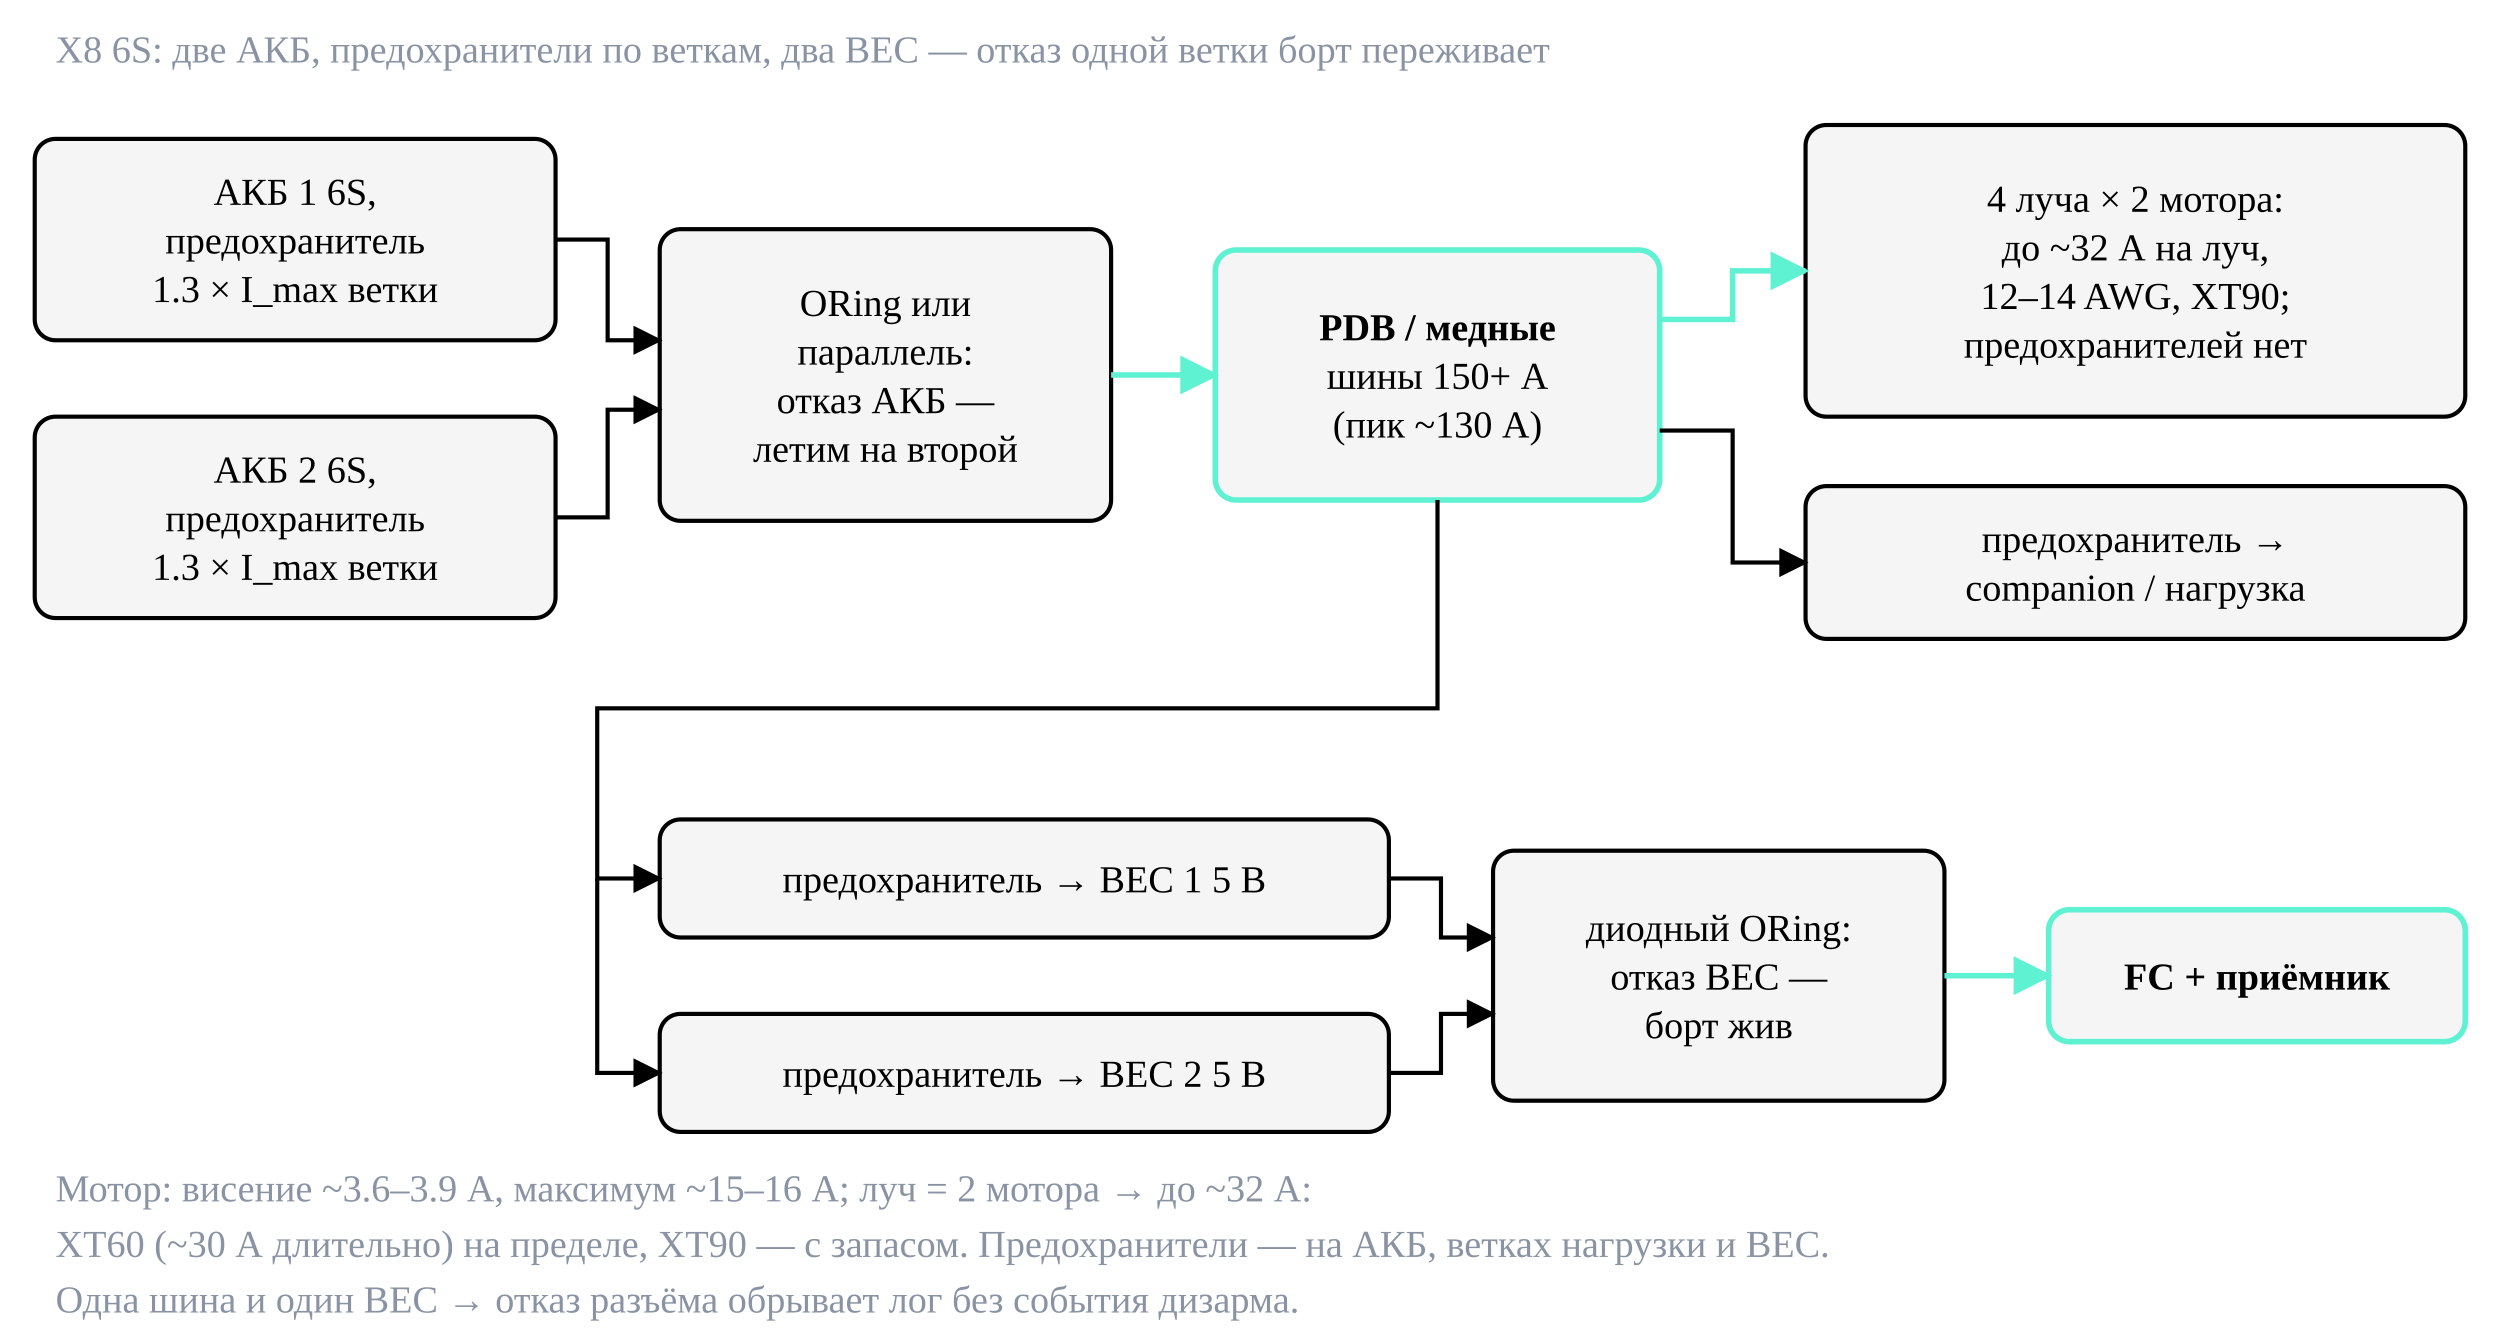
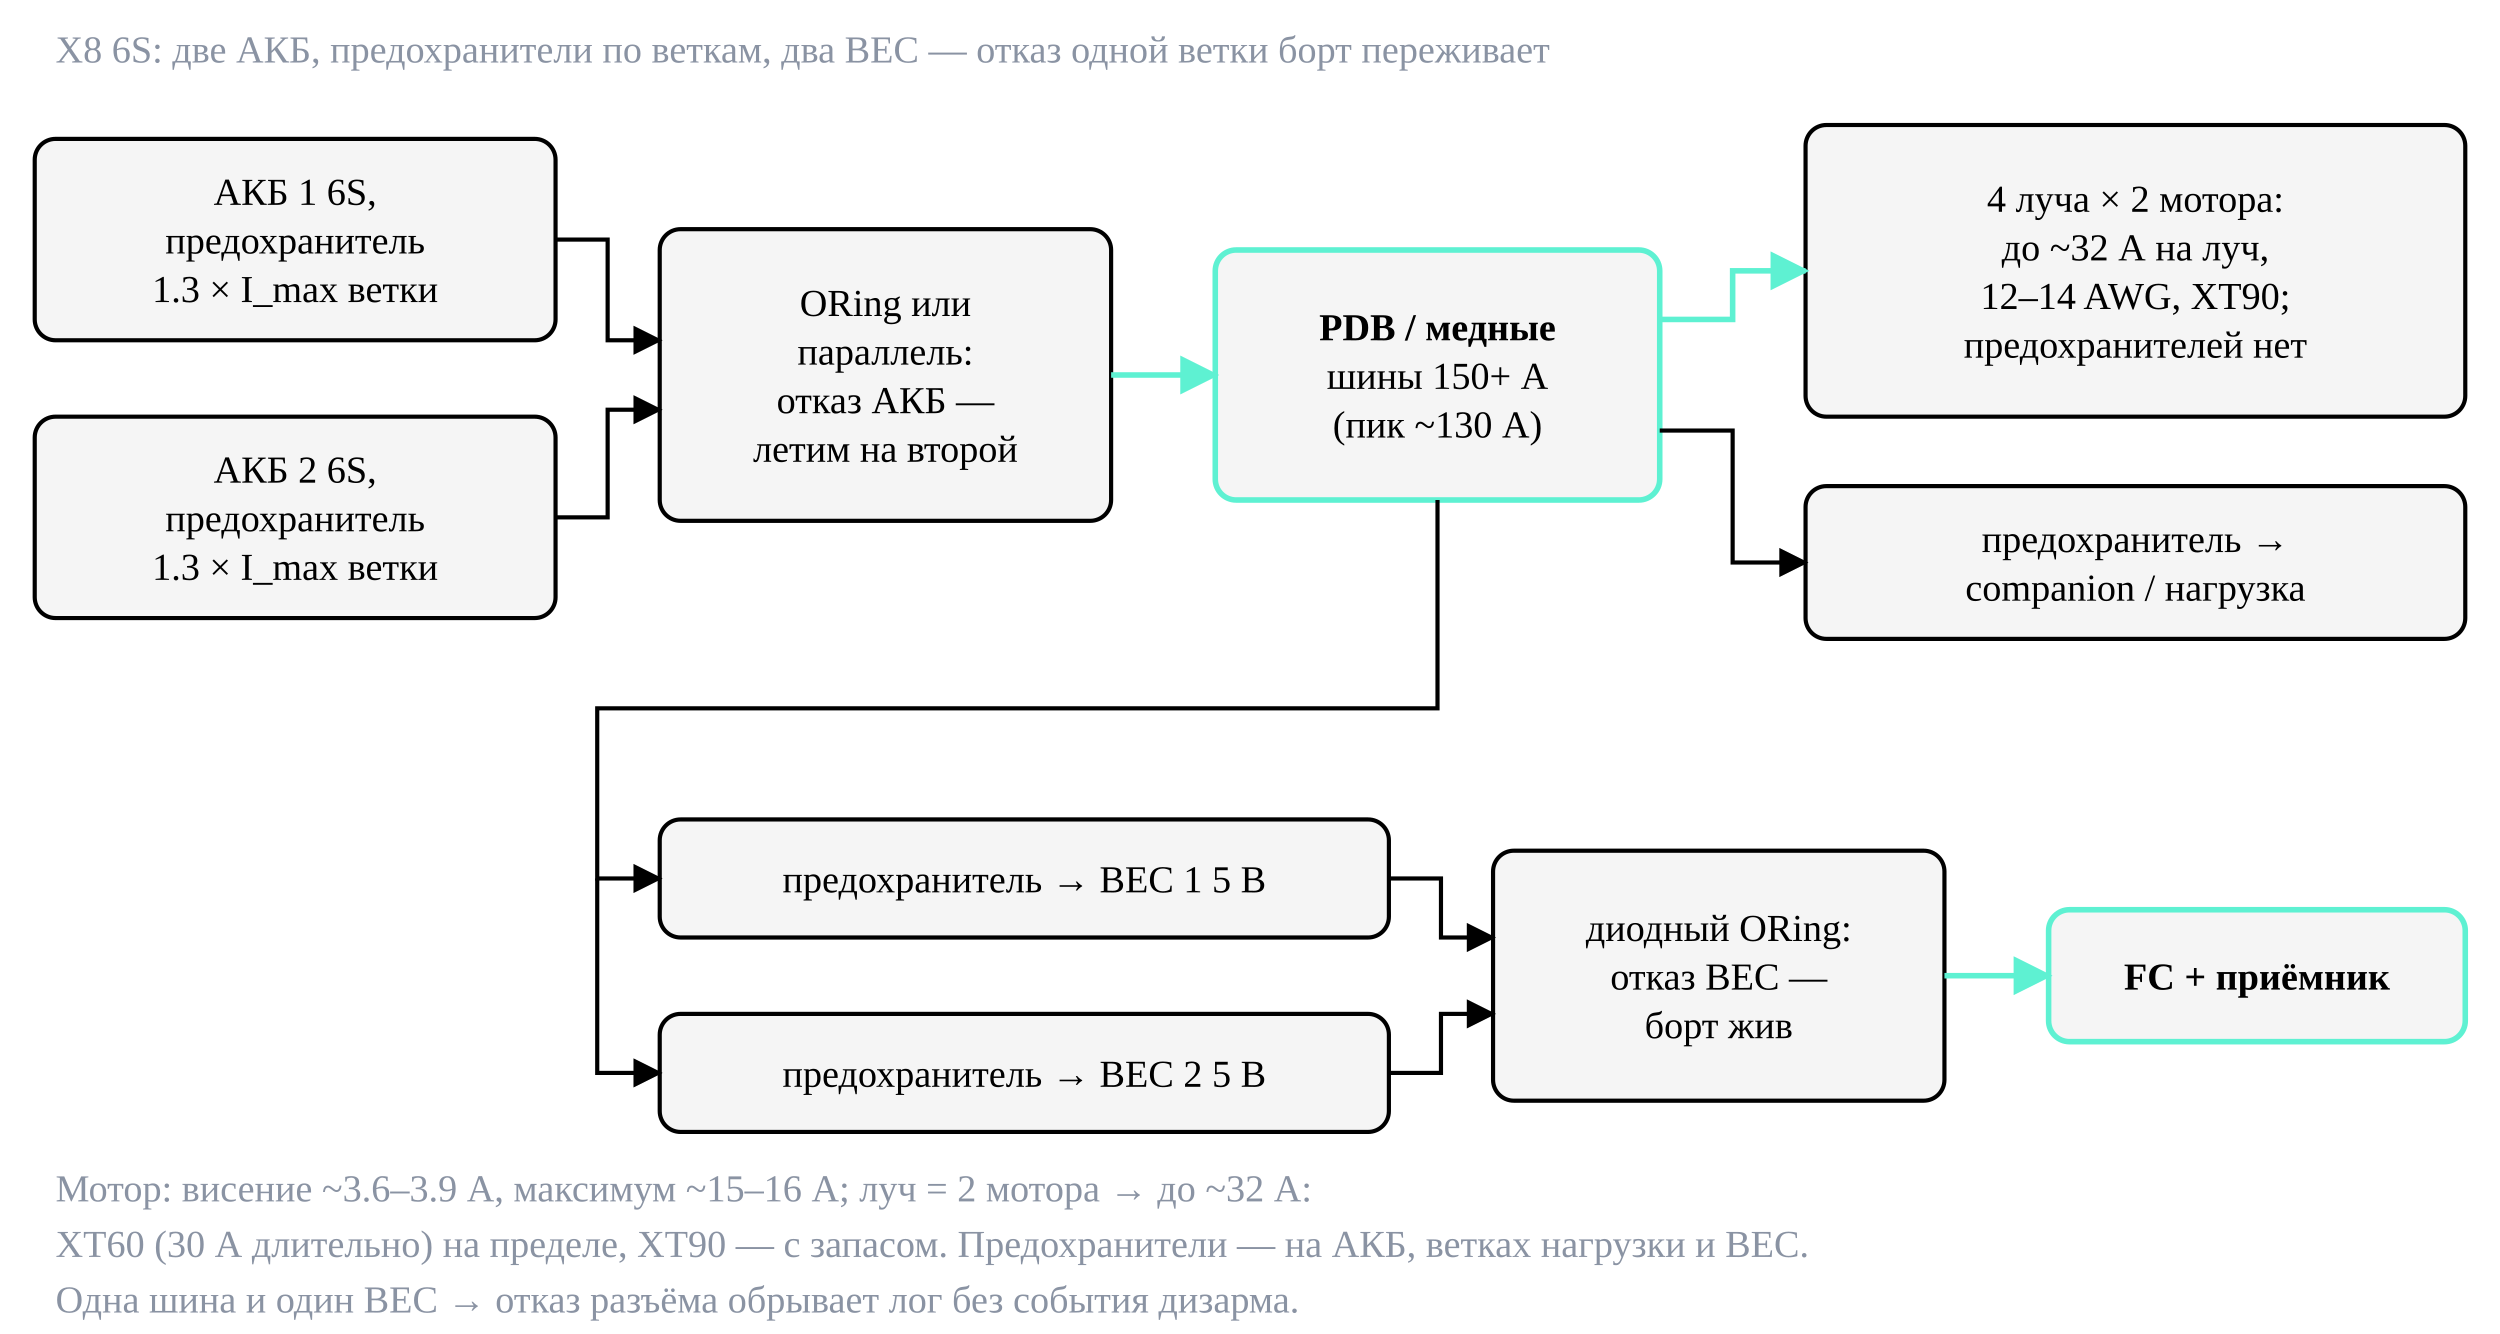
<svg xmlns="http://www.w3.org/2000/svg" viewBox="0 0 720 384" width="100%" role="img" aria-labelledby="t" style="max-width:720px;display:block;margin:0 auto">
  <style>text{font-family: var(--gc-font-mono, ui-monospace, Menlo, monospace); font-size: 12px;fill:currentColor} .m{fill:var(--gc-ink-muted, #8a93a3)} .a{fill:var(--gc-accent-hud, #5ef1d2)} .w{fill:var(--gc-signal-amber, #f0b24c)} .d{fill:var(--gc-signal-red, #e8636b)} .box{fill:var(--gc-surface-200, rgba(128,128,128,0.08));stroke:currentColor;stroke-width:1.2} .boxa{fill:var(--gc-surface-200, rgba(128,128,128,0.08));stroke:var(--gc-accent-hud, #5ef1d2);stroke-width:1.6} .ln{stroke:currentColor;stroke-width:1.2;fill:none} .lna{stroke:var(--gc-accent-hud, #5ef1d2);stroke-width:1.6;fill:none} .lnm{stroke:var(--gc-ink-muted, #8a93a3);stroke-width:1;fill:none;stroke-dasharray:4 3} .t{font-size:11px} .b{font-weight:600}</style>
  <defs>
    <marker id="ar" viewBox="0 0 10 10" refX="9" refY="5" markerWidth="7" markerHeight="7" orient="auto-start-reverse">
      <path d="M0 0L10 5L0 10z" fill="currentColor" />
    </marker>
    <marker id="ara" viewBox="0 0 10 10" refX="9" refY="5" markerWidth="7" markerHeight="7" orient="auto-start-reverse">
      <path d="M0 0L10 5L0 10z" fill="var(--gc-accent-hud, #5ef1d2)" />
    </marker>
  </defs>
  <text x="16" y="18" text-anchor="start" class="m t">X8 6S: две АКБ, предохранители по веткам, два BEC — отказ одной ветки борт переживает</text>
  <rect class="box" x="10.0" y="40.0" width="150.0" height="58.0" rx="6" />
  <text x="85.0" y="59.0" text-anchor="middle" style="font-size:11px">АКБ 1 6S,</text>
  <text x="85.0" y="73.0" text-anchor="middle" style="font-size:11px">предохранитель</text>
  <text x="85.0" y="87.0" text-anchor="middle" style="font-size:11px">1.3 × I_max ветки</text>
  <rect class="box" x="10.0" y="120.0" width="150.0" height="58.0" rx="6" />
  <text x="85.0" y="139.0" text-anchor="middle" style="font-size:11px">АКБ 2 6S,</text>
  <text x="85.0" y="153.0" text-anchor="middle" style="font-size:11px">предохранитель</text>
  <text x="85.0" y="167.0" text-anchor="middle" style="font-size:11px">1.3 × I_max ветки</text>
  <rect class="box" x="190.0" y="66.0" width="130.0" height="84.0" rx="6" />
  <text x="255.0" y="91.0" text-anchor="middle" style="font-size:11px">ORing или</text>
  <text x="255.0" y="105.0" text-anchor="middle" style="font-size:11px">параллель:</text>
  <text x="255.0" y="119.0" text-anchor="middle" style="font-size:11px">отказ АКБ —</text>
  <text x="255.0" y="133.0" text-anchor="middle" style="font-size:11px">летим на второй</text>
  <rect class="boxa" x="350.0" y="72.0" width="128.0" height="72.0" rx="6" />
  <text x="414.0" y="98.0" text-anchor="middle" class="b" style="font-size:11px">PDB / медные</text>
  <text x="414.0" y="112.0" text-anchor="middle" style="font-size:11px">шины 150+ А</text>
  <text x="414.0" y="126.0" text-anchor="middle" style="font-size:11px">(пик ~130 А)</text>
  <rect class="box" x="520.0" y="36.0" width="190.0" height="84.0" rx="6" />
  <text x="615.0" y="61.0" text-anchor="middle" style="font-size:11px">4 луча × 2 мотора:</text>
  <text x="615.0" y="75.0" text-anchor="middle" style="font-size:11px">до ~32 А на луч,</text>
  <text x="615.0" y="89.0" text-anchor="middle" style="font-size:11px">12–14 AWG, XT90;</text>
  <text x="615.0" y="103.0" text-anchor="middle" style="font-size:11px">предохранителей нет</text>
  <rect class="box" x="520.0" y="140.0" width="190.0" height="44.0" rx="6" />
  <text x="615.0" y="159.0" text-anchor="middle" style="font-size:11px">предохранитель →</text>
  <text x="615.0" y="173.0" text-anchor="middle" style="font-size:11px">companion / нагрузка</text>
  <rect class="box" x="190.0" y="236.0" width="210.0" height="34.0" rx="6" />
  <text x="295.0" y="257.0" text-anchor="middle" style="font-size:11px">предохранитель → BEC 1 5 В</text>
  <rect class="box" x="190.0" y="292.0" width="210.0" height="34.0" rx="6" />
  <text x="295.0" y="313.0" text-anchor="middle" style="font-size:11px">предохранитель → BEC 2 5 В</text>
  <rect class="box" x="430.0" y="245.0" width="130.0" height="72.0" rx="6" />
  <text x="495.0" y="271.0" text-anchor="middle" style="font-size:11px">диодный ORing:</text>
  <text x="495.0" y="285.0" text-anchor="middle" style="font-size:11px">отказ BEC —</text>
  <text x="495.0" y="299.0" text-anchor="middle" style="font-size:11px">борт жив</text>
  <rect class="boxa" x="590.0" y="262.0" width="120.0" height="38.0" rx="6" />
  <text x="650.0" y="285.0" text-anchor="middle" class="b" style="font-size:11px">FC + приёмник</text>
  <path class="ln" d="M160 69 L175 69 L175 98 L190 98" marker-end="url(#ar)" />
  <path class="ln" d="M160 149 L175 149 L175 118 L190 118" marker-end="url(#ar)" />
  <path class="lna" d="M320 108 L350 108" marker-end="url(#ara)" />
  <path class="lna" d="M478 92 L499 92 L499 78 L520 78" marker-end="url(#ara)" />
  <path class="ln" d="M478 124 L499 124 L499 162 L520 162" marker-end="url(#ar)" />
  <path class="ln" d="M414 144 L414 204 L172 204 L172 253 L190 253" marker-end="url(#ar)" />
  <path class="ln" d="M172 253 L172 309 L190 309" marker-end="url(#ar)" />
  <path class="ln" d="M400 253 L415 253 L415 270 L430 270" marker-end="url(#ar)" />
  <path class="ln" d="M400 309 L415 309 L415 292 L430 292" marker-end="url(#ar)" />
  <path class="lna" d="M560 281 L590 281" marker-end="url(#ara)" />
  <text x="16" y="346" text-anchor="start" class="m t">Мотор: висение ~3.6–3.9 А, максимум ~15–16 А; луч = 2 мотора → до ~32 А:</text>
-   <text x="16" y="362" text-anchor="start" class="m t">XT60 (~30 А длительно) на пределе, XT90 — с запасом. Предохранители — на АКБ, ветках нагрузки и BEC.</text>
+   <text x="16" y="362" text-anchor="start" class="m t">XT60 (30 А длительно) на пределе, XT90 — с запасом. Предохранители — на АКБ, ветках нагрузки и BEC.</text>
  <text x="16" y="378" text-anchor="start" class="m t">Одна шина и один BEC → отказ разъёма обрывает лог без события дизарма.</text>
</svg>
